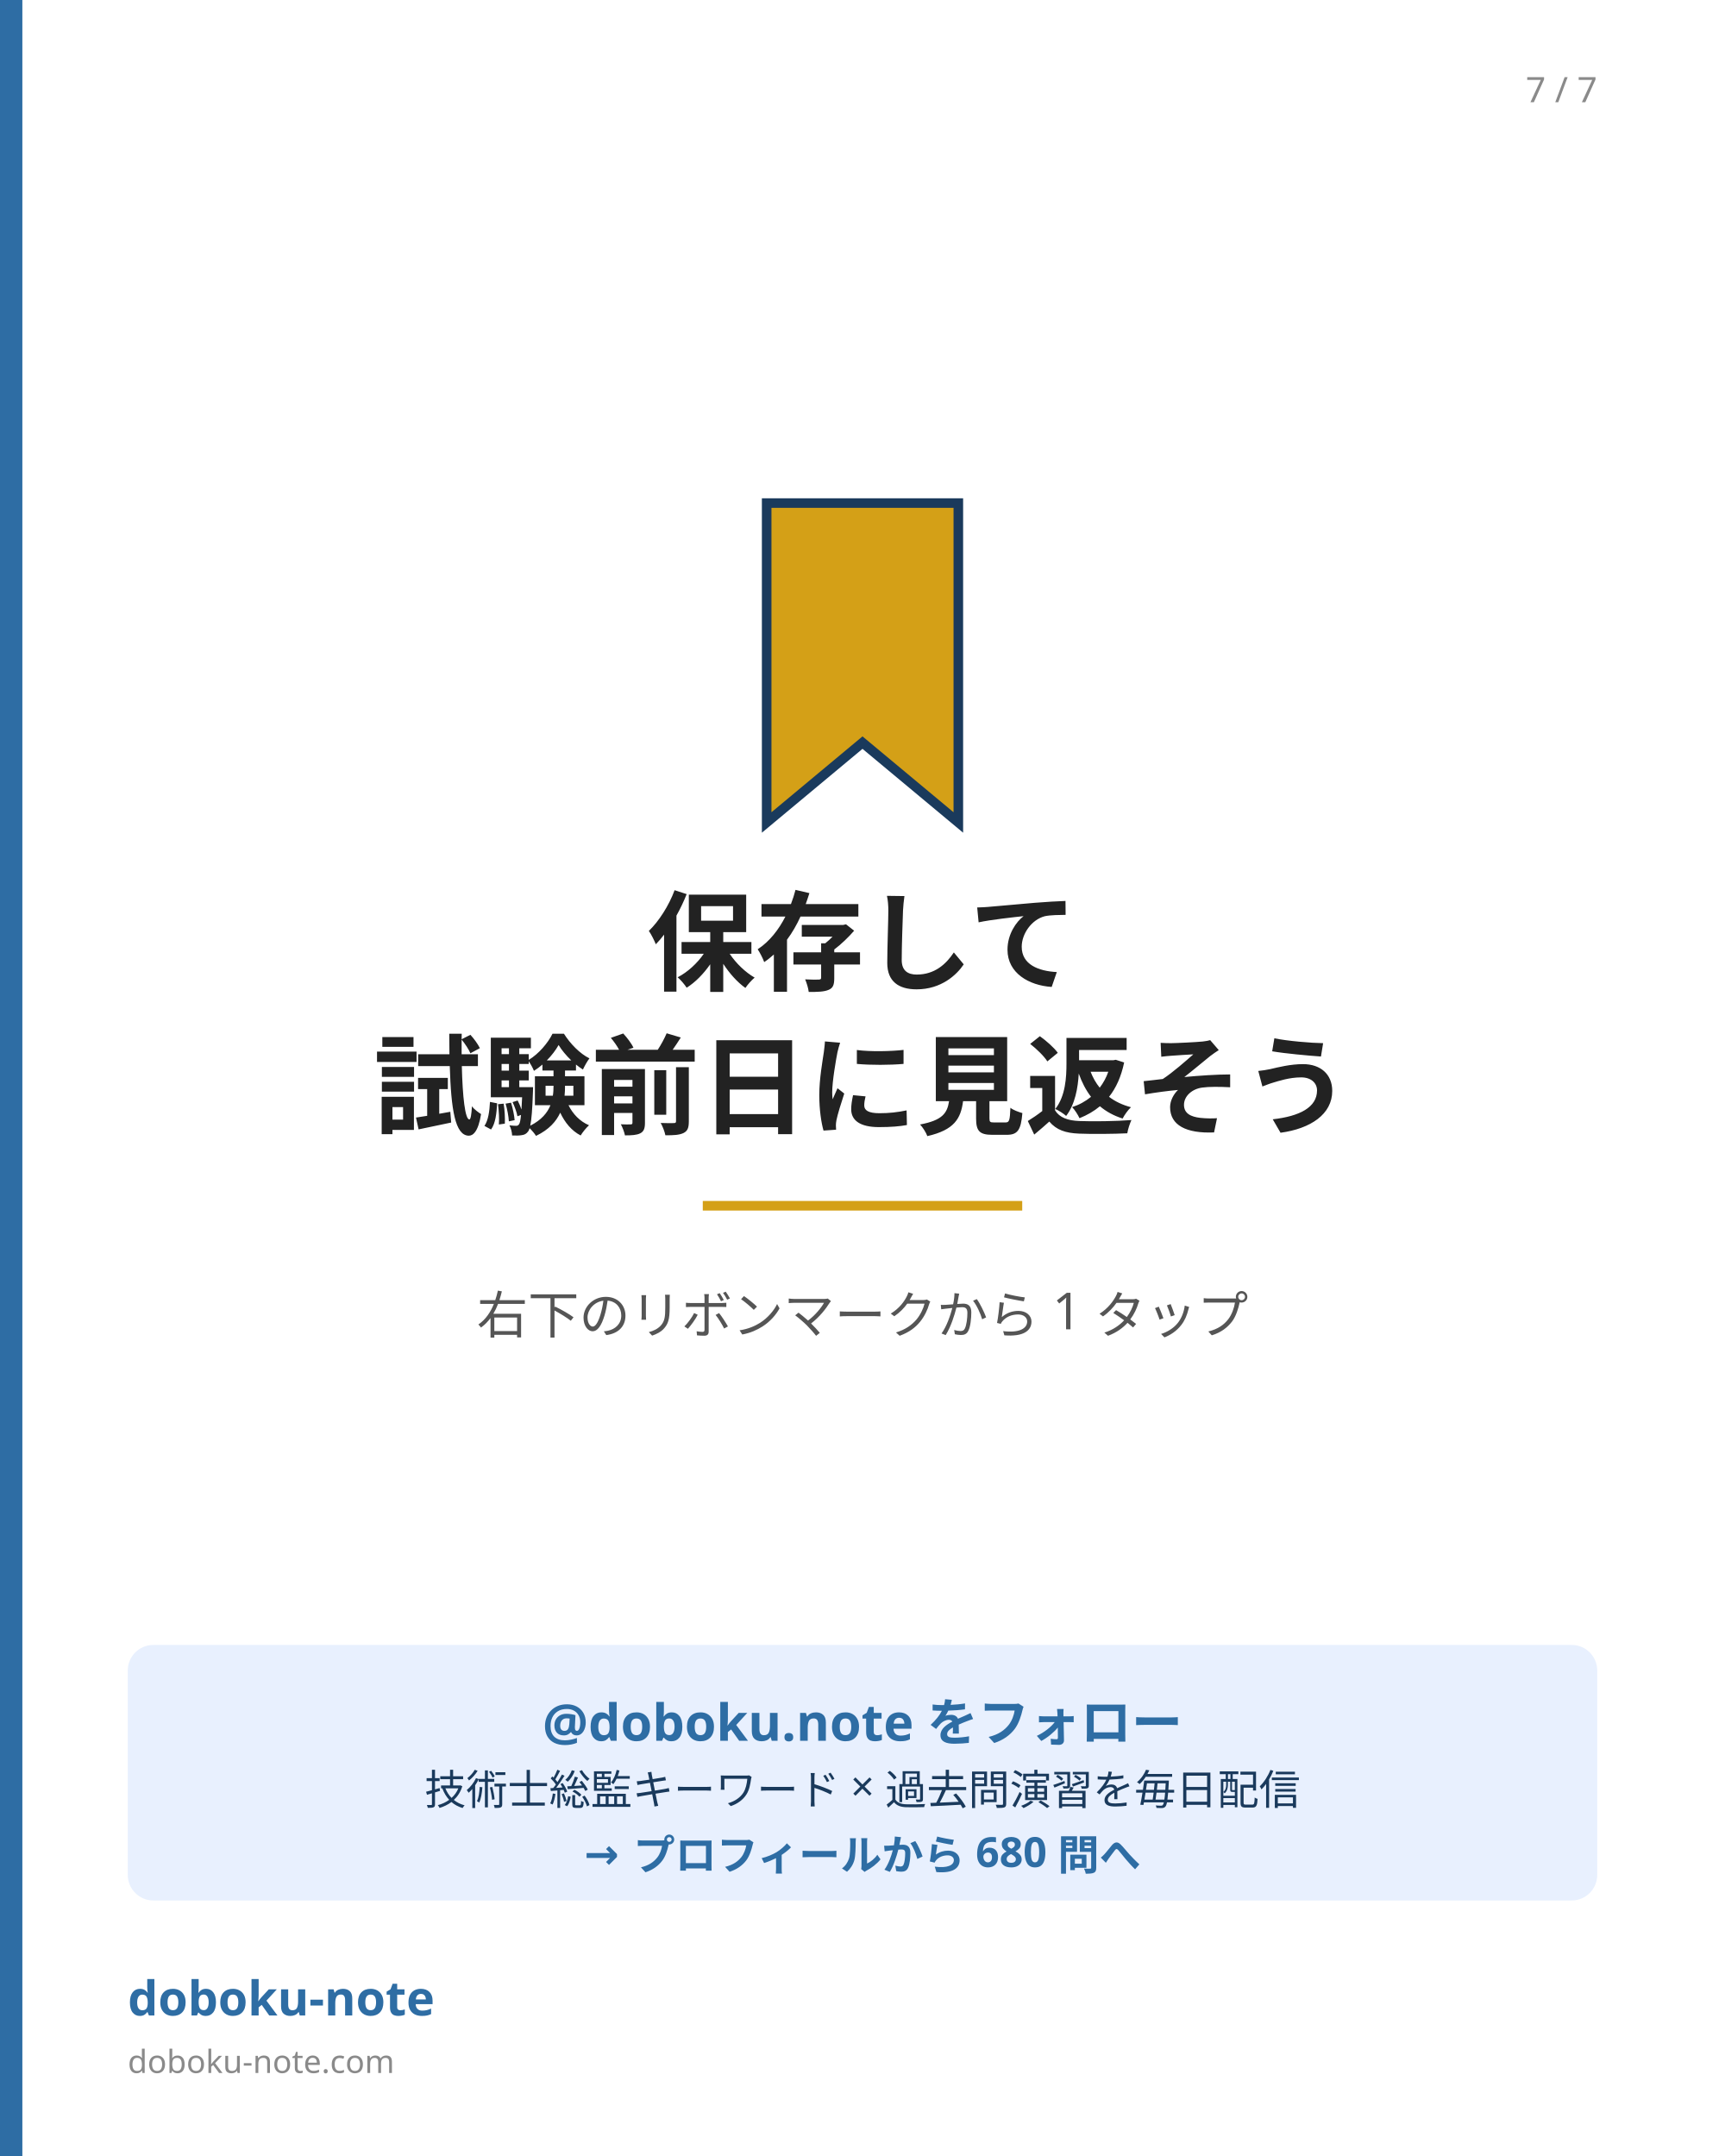
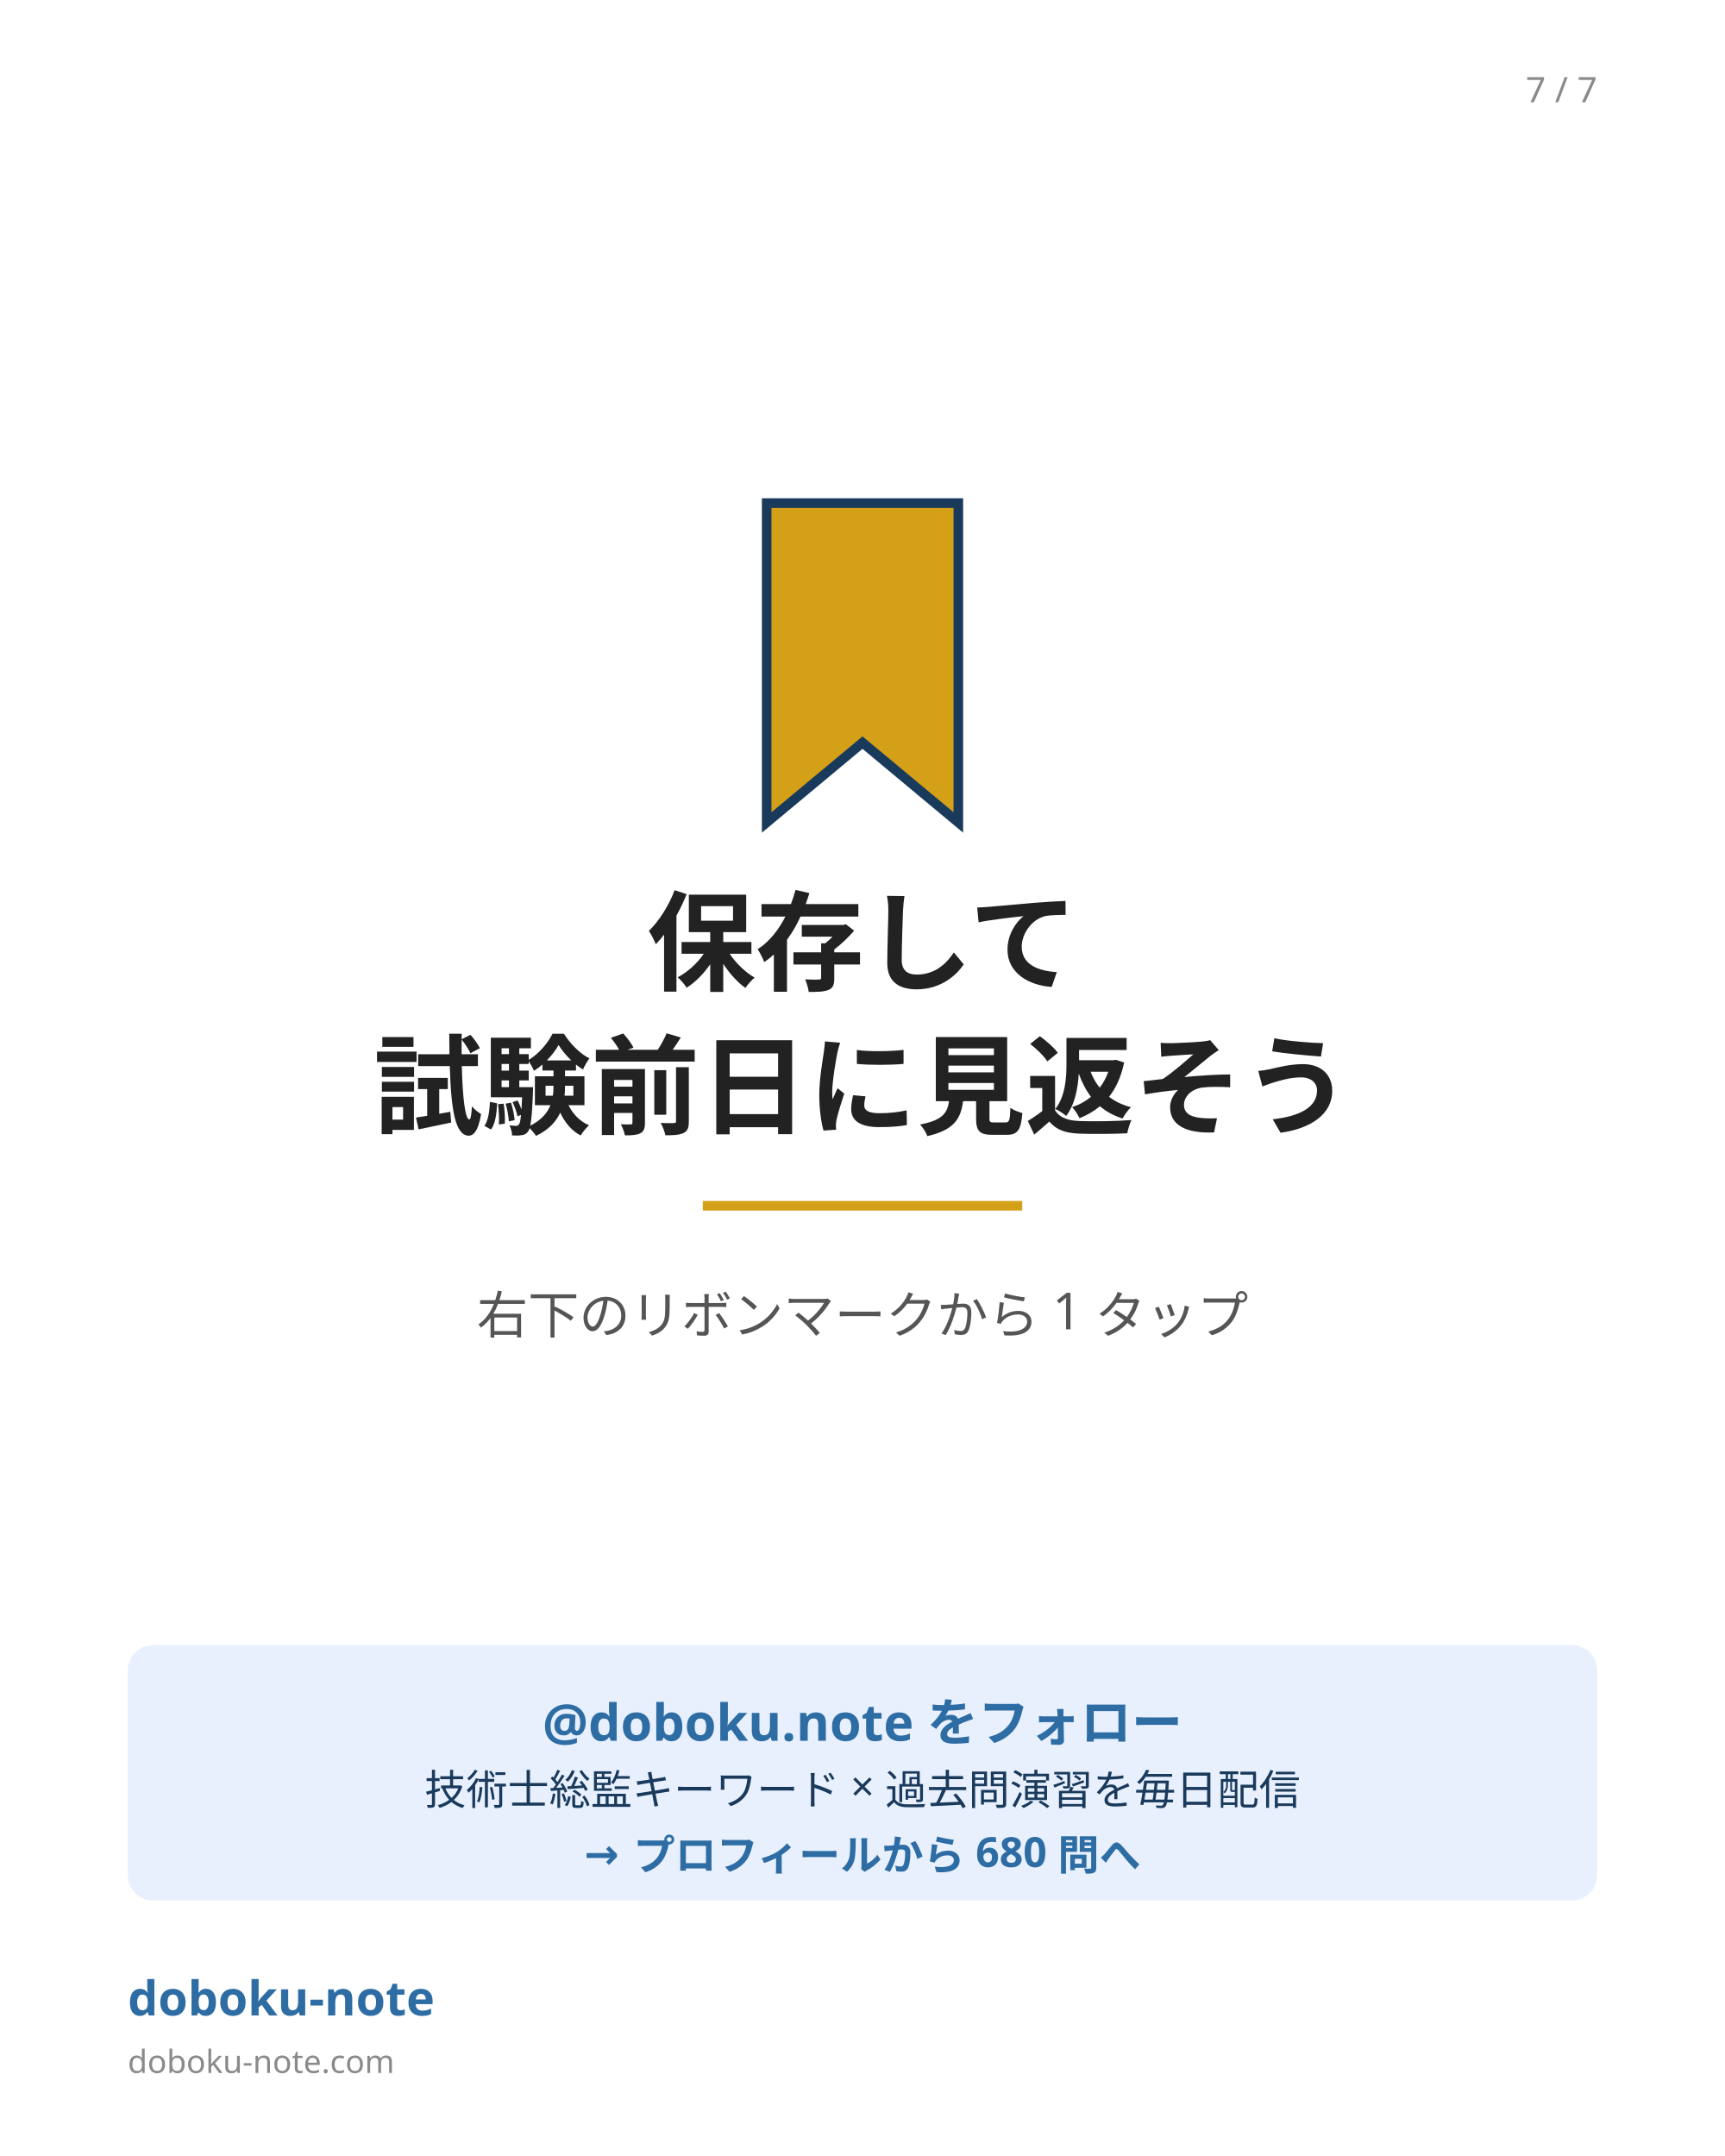
<svg xmlns="http://www.w3.org/2000/svg" viewBox="0 0 1080 1350" width="1080" height="1350" role="img" aria-label="cta v2 save">
  <style>text{font-family:'Noto Sans JP','Hiragino Sans','Hiragino Kaku Gothic ProN',sans-serif;}</style>
  <rect width="1080" height="1350" fill="#ffffff" />
-   <rect x="0" y="0" width="14" height="1350" fill="#2e6da4" />
  <text x="1000" y="64" text-anchor="end" font-size="22" fill="#8a8a8a">7 / 7</text>
  <g transform="translate(460, 315)">
    <path d="M 20 0 L 140 0 L 140 200 L 80 150 L 20 200 Z" fill="#d4a017" stroke="#1a3a5c" stroke-width="6" />
  </g>
  <text x="540" y="615" text-anchor="middle" font-size="68" font-weight="900" fill="#222">保存して</text>
  <text x="540" y="705" text-anchor="middle" font-size="68" font-weight="900" fill="#222">試験前日に見返そう</text>
  <line x1="440" y1="755" x2="640" y2="755" stroke="#d4a017" stroke-width="6" />
  <text x="540" y="835" text-anchor="middle" font-size="32" fill="#555">右下のリボンマークから 1 タップ</text>
  <rect x="80" y="1030" width="920" height="160" rx="16" fill="#e8f0fe" />
  <text x="540" y="1090" text-anchor="middle" font-size="32" font-weight="700" fill="#2e6da4">@doboku.note をフォロー</text>
  <text x="540" y="1130" text-anchor="middle" font-size="26" fill="#1a3a5c">技術士総監キーワード × 過去問演習を毎日配信</text>
  <text x="540" y="1170" text-anchor="middle" font-size="26" font-weight="700" fill="#2e6da4">→ プロフィールから 680 問へ</text>
  <text x="80" y="1262" font-size="30" font-weight="800" fill="#2e6da4">doboku-note</text>
  <text x="80" y="1298" font-size="20" fill="#8a8a8a">doboku-note.com</text>
</svg>
